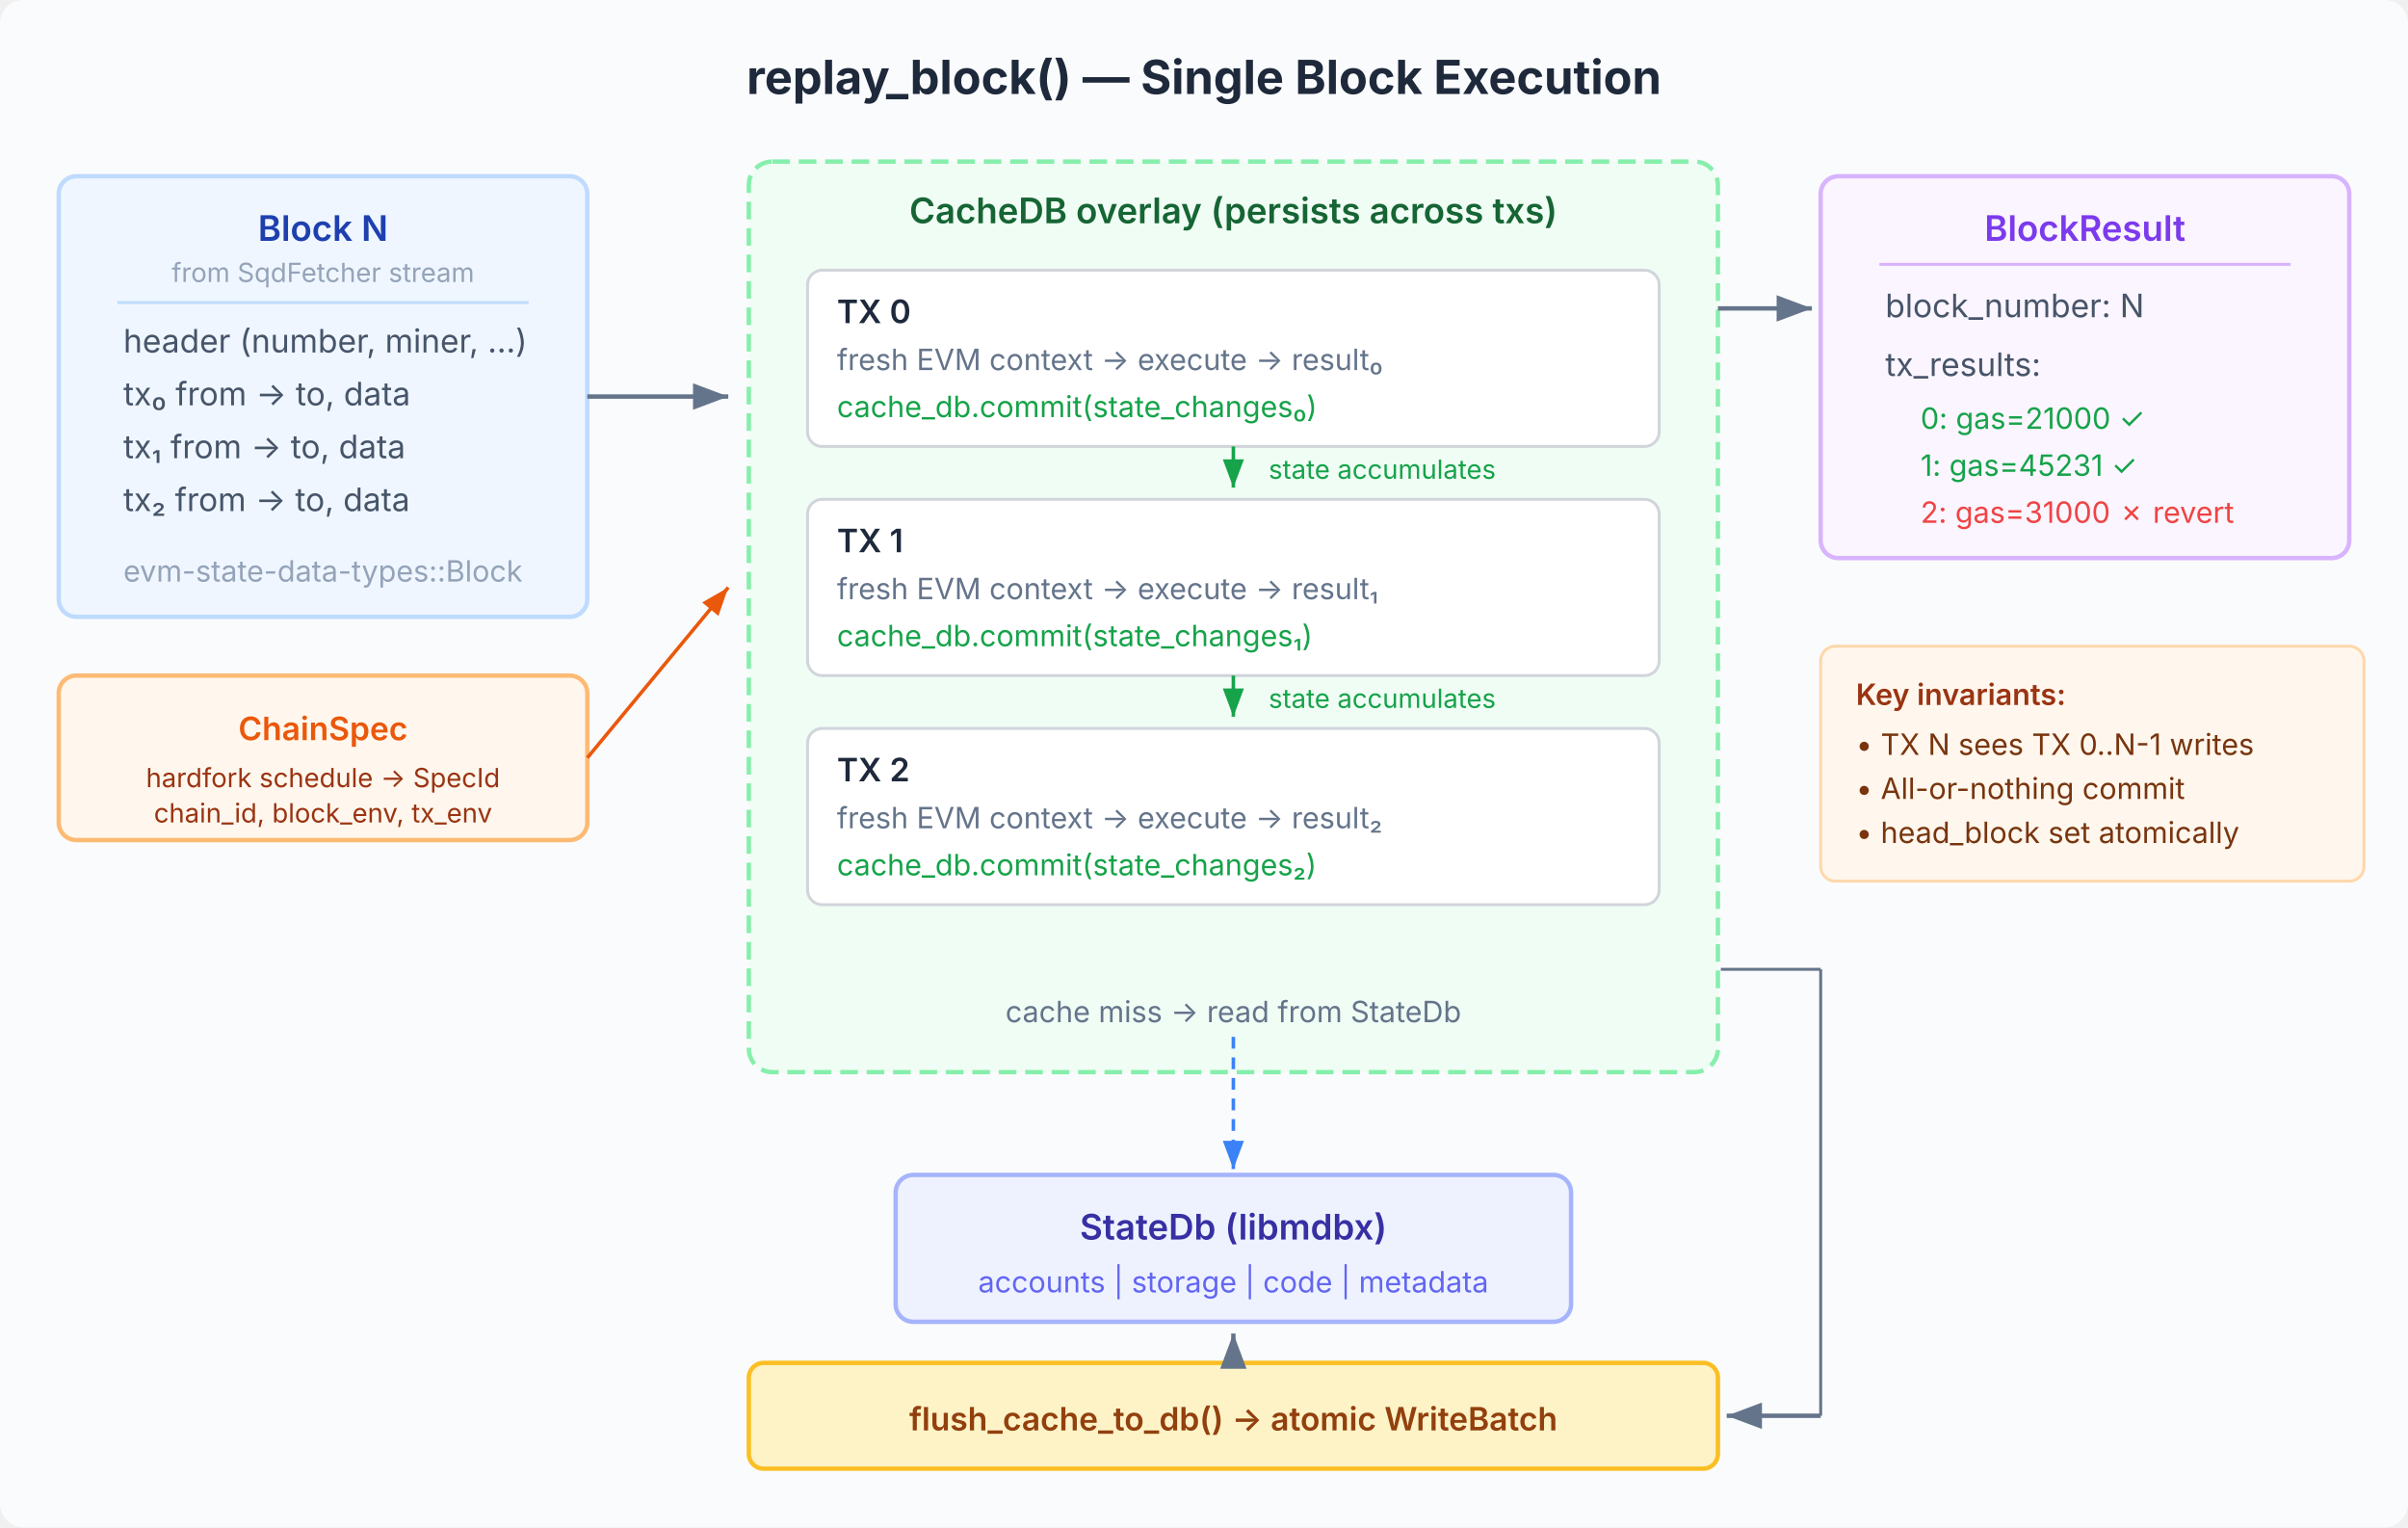
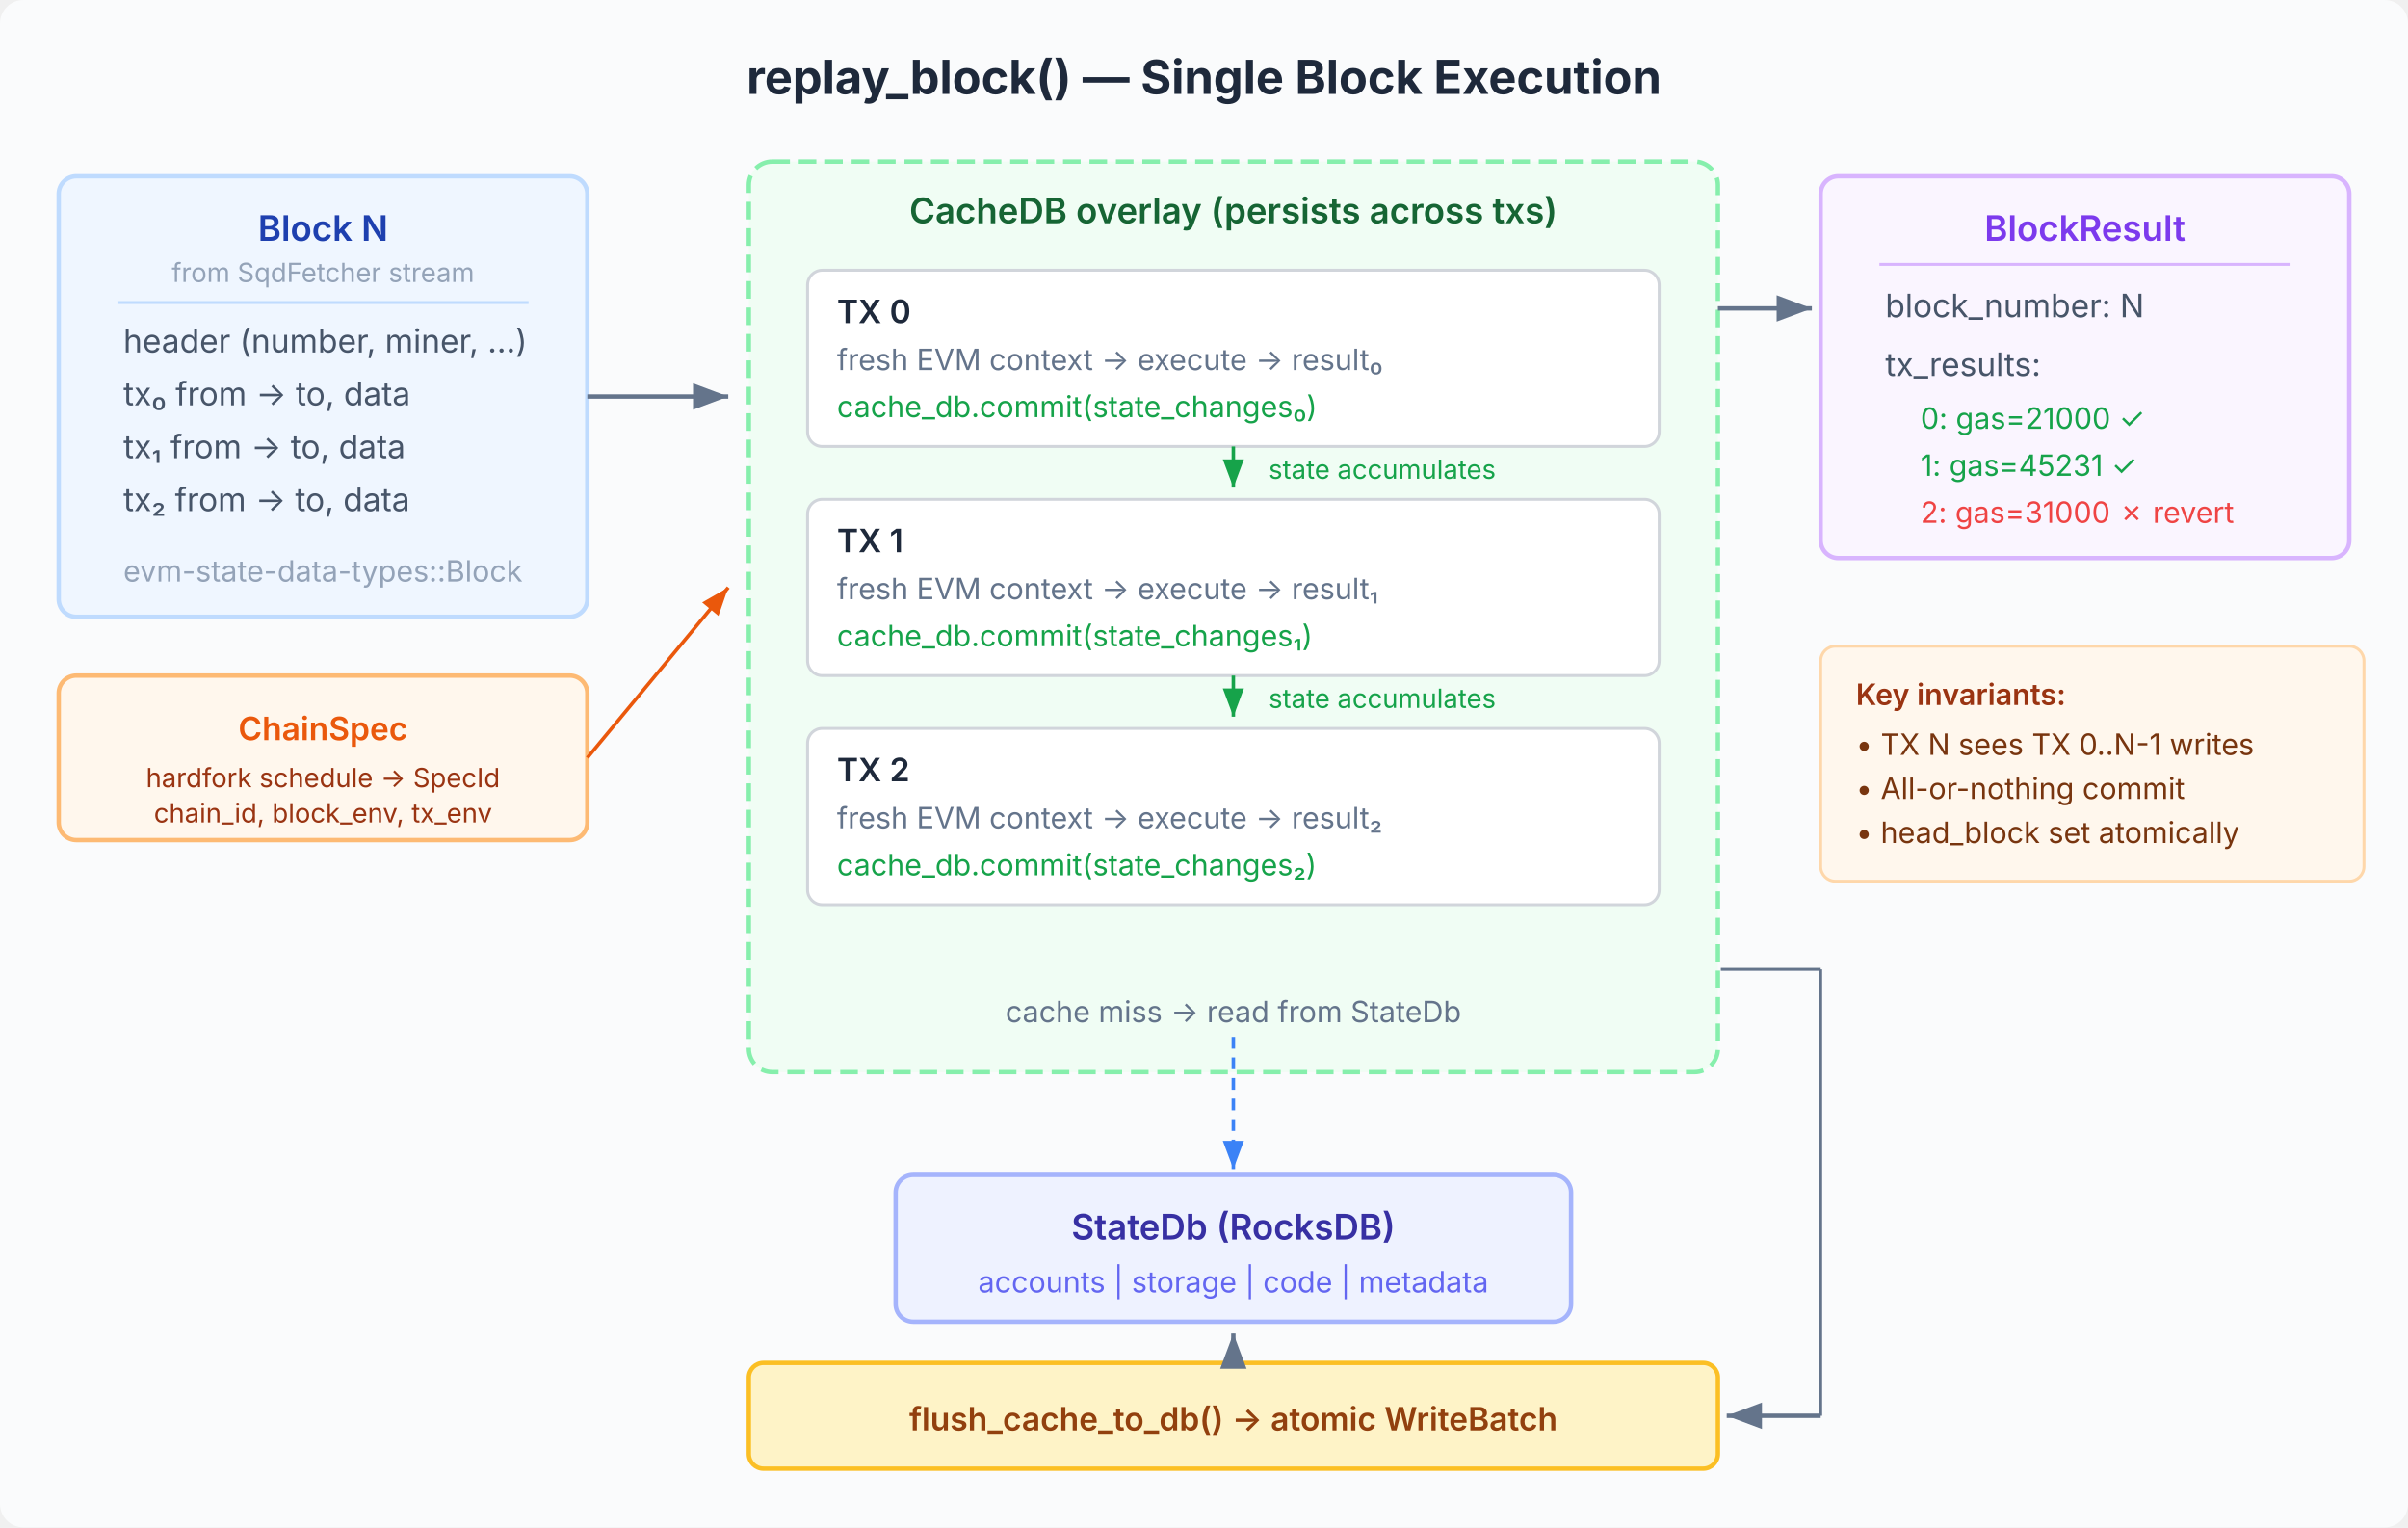
<svg xmlns="http://www.w3.org/2000/svg" viewBox="0 0 820 520" font-family="Inter, -apple-system, system-ui, sans-serif" font-size="13">
  <defs>
    <marker id="arrow" markerWidth="8" markerHeight="6" refX="8" refY="3" orient="auto">
      <path d="M0,0 L8,3 L0,6 Z" fill="#64748b" />
    </marker>
    <marker id="arrow-blue" markerWidth="8" markerHeight="6" refX="8" refY="3" orient="auto">
      <path d="M0,0 L8,3 L0,6 Z" fill="#3b82f6" />
    </marker>
    <marker id="arrow-green" markerWidth="8" markerHeight="6" refX="8" refY="3" orient="auto">
      <path d="M0,0 L8,3 L0,6 Z" fill="#16a34a" />
    </marker>
    <marker id="arrow-orange" markerWidth="8" markerHeight="6" refX="8" refY="3" orient="auto">
      <path d="M0,0 L8,3 L0,6 Z" fill="#ea580c" />
    </marker>
  </defs>
  <rect width="820" height="520" rx="8" fill="#fafbfc" />
  <text x="410" y="32" text-anchor="middle" font-size="16" font-weight="700" fill="#1e293b">replay_block() — Single Block Execution</text>
  <rect x="20" y="60" width="180" height="150" rx="6" fill="#eff6ff" stroke="#bfdbfe" stroke-width="1.5" />
  <text x="110" y="82" text-anchor="middle" font-size="12" font-weight="600" fill="#1e40af">Block N</text>
  <text x="110" y="96" text-anchor="middle" font-size="9" fill="#94a3b8">from SqdFetcher stream</text>
  <line x1="40" y1="103" x2="180" y2="103" stroke="#bfdbfe" stroke-width="1" />
  <text x="42" y="120" font-size="11" fill="#475569">header  (number, miner, ...)</text>
  <text x="42" y="138" font-size="11" fill="#475569">tx₀  from → to, data</text>
  <text x="42" y="156" font-size="11" fill="#475569">tx₁  from → to, data</text>
  <text x="42" y="174" font-size="11" fill="#475569">tx₂  from → to, data</text>
  <text x="42" y="198" font-size="10" fill="#94a3b8">evm-state-data-types::Block</text>
  <rect x="20" y="230" width="180" height="56" rx="6" fill="#fff7ed" stroke="#fdba74" stroke-width="1.5" />
  <text x="110" y="252" text-anchor="middle" font-size="11" font-weight="600" fill="#ea580c">ChainSpec</text>
  <text x="110" y="268" text-anchor="middle" font-size="9" fill="#9a3412">hardfork schedule → SpecId</text>
  <text x="110" y="280" text-anchor="middle" font-size="9" fill="#9a3412">chain_id, block_env, tx_env</text>
  <line x1="200" y1="135" x2="248" y2="135" stroke="#64748b" stroke-width="1.5" marker-end="url(#arrow)" />
  <line x1="200" y1="258" x2="248" y2="200" stroke="#ea580c" stroke-width="1.2" marker-end="url(#arrow-orange)" />
  <rect x="255" y="55" width="330" height="310" rx="8" fill="#f0fdf4" stroke="#86efac" stroke-width="1.5" stroke-dasharray="6,3" />
  <text x="420" y="76" text-anchor="middle" font-size="12" font-weight="600" fill="#166534">CacheDB overlay  (persists across txs)</text>
  <rect x="275" y="92" width="290" height="60" rx="5" fill="#ffffff" stroke="#d1d5db" stroke-width="1" />
  <text x="285" y="110" font-size="11" font-weight="600" fill="#1e293b">TX 0</text>
  <text x="285" y="126" font-size="10" fill="#64748b">fresh EVM context → execute → result₀</text>
  <text x="285" y="142" font-size="10" fill="#16a34a">cache_db.commit(state_changes₀)</text>
  <line x1="420" y1="152" x2="420" y2="166" stroke="#16a34a" stroke-width="1.2" marker-end="url(#arrow-green)" />
  <text x="432" y="163" font-size="9" fill="#16a34a">state accumulates</text>
  <rect x="275" y="170" width="290" height="60" rx="5" fill="#ffffff" stroke="#d1d5db" stroke-width="1" />
  <text x="285" y="188" font-size="11" font-weight="600" fill="#1e293b">TX 1</text>
  <text x="285" y="204" font-size="10" fill="#64748b">fresh EVM context → execute → result₁</text>
  <text x="285" y="220" font-size="10" fill="#16a34a">cache_db.commit(state_changes₁)</text>
  <line x1="420" y1="230" x2="420" y2="244" stroke="#16a34a" stroke-width="1.2" marker-end="url(#arrow-green)" />
  <text x="432" y="241" font-size="9" fill="#16a34a">state accumulates</text>
  <rect x="275" y="248" width="290" height="60" rx="5" fill="#ffffff" stroke="#d1d5db" stroke-width="1" />
  <text x="285" y="266" font-size="11" font-weight="600" fill="#1e293b">TX 2</text>
  <text x="285" y="282" font-size="10" fill="#64748b">fresh EVM context → execute → result₂</text>
  <text x="285" y="298" font-size="10" fill="#16a34a">cache_db.commit(state_changes₂)</text>
  <text x="420" y="348" text-anchor="middle" font-size="10" fill="#64748b">cache miss → read from StateDb</text>
  <line x1="420" y1="353" x2="420" y2="398" stroke="#3b82f6" stroke-width="1.2" stroke-dasharray="4,3" marker-end="url(#arrow-blue)" />
  <rect x="305" y="400" width="230" height="50" rx="6" fill="#eef2ff" stroke="#a5b4fc" stroke-width="1.5" />
-   <text x="420" y="422" text-anchor="middle" font-size="12" font-weight="600" fill="#3730a3">StateDb  (libmdbx)</text>
+   <text x="420" y="422" text-anchor="middle" font-size="12" font-weight="600" fill="#3730a3">StateDb  (RocksDB)</text>
  <text x="420" y="440" text-anchor="middle" font-size="10" fill="#6366f1">accounts | storage | code | metadata</text>
  <rect x="255" y="464" width="330" height="36" rx="5" fill="#fef3c7" stroke="#fbbf24" stroke-width="1.5" />
  <text x="420" y="487" text-anchor="middle" font-size="11" font-weight="600" fill="#92400e">flush_cache_to_db() → atomic WriteBatch</text>
  <line x1="586" y1="330" x2="620" y2="330" stroke="#64748b" stroke-width="1" />
  <line x1="620" y1="330" x2="620" y2="482" stroke="#64748b" stroke-width="1" />
  <line x1="620" y1="482" x2="588" y2="482" stroke="#64748b" stroke-width="1.5" marker-end="url(#arrow)" />
  <line x1="420" y1="464" x2="420" y2="454" stroke="#64748b" stroke-width="1.5" marker-end="url(#arrow)" />
  <rect x="620" y="60" width="180" height="130" rx="6" fill="#faf5ff" stroke="#d8b4fe" stroke-width="1.5" />
  <text x="710" y="82" text-anchor="middle" font-size="12" font-weight="600" fill="#7c3aed">BlockResult</text>
  <line x1="640" y1="90" x2="780" y2="90" stroke="#d8b4fe" stroke-width="1" />
  <text x="642" y="108" font-size="11" fill="#475569">block_number: N</text>
  <text x="642" y="128" font-size="11" fill="#475569">tx_results:</text>
  <text x="654" y="146" font-size="10" fill="#16a34a">0: gas=21000  ✓</text>
  <text x="654" y="162" font-size="10" fill="#16a34a">1: gas=45231  ✓</text>
  <text x="654" y="178" font-size="10" fill="#ef4444">2: gas=31000  ✗ revert</text>
  <line x1="585" y1="105" x2="617" y2="105" stroke="#64748b" stroke-width="1.5" marker-end="url(#arrow)" />
  <rect x="620" y="220" width="185" height="80" rx="5" fill="#fff7ed" stroke="#fed7aa" stroke-width="1" />
  <text x="632" y="240" font-size="10" font-weight="600" fill="#9a3412">Key invariants:</text>
  <text x="632" y="257" font-size="10" fill="#78350f">• TX N sees TX 0..N-1 writes</text>
  <text x="632" y="272" font-size="10" fill="#78350f">• All-or-nothing commit</text>
  <text x="632" y="287" font-size="10" fill="#78350f">• head_block set atomically</text>
</svg>
